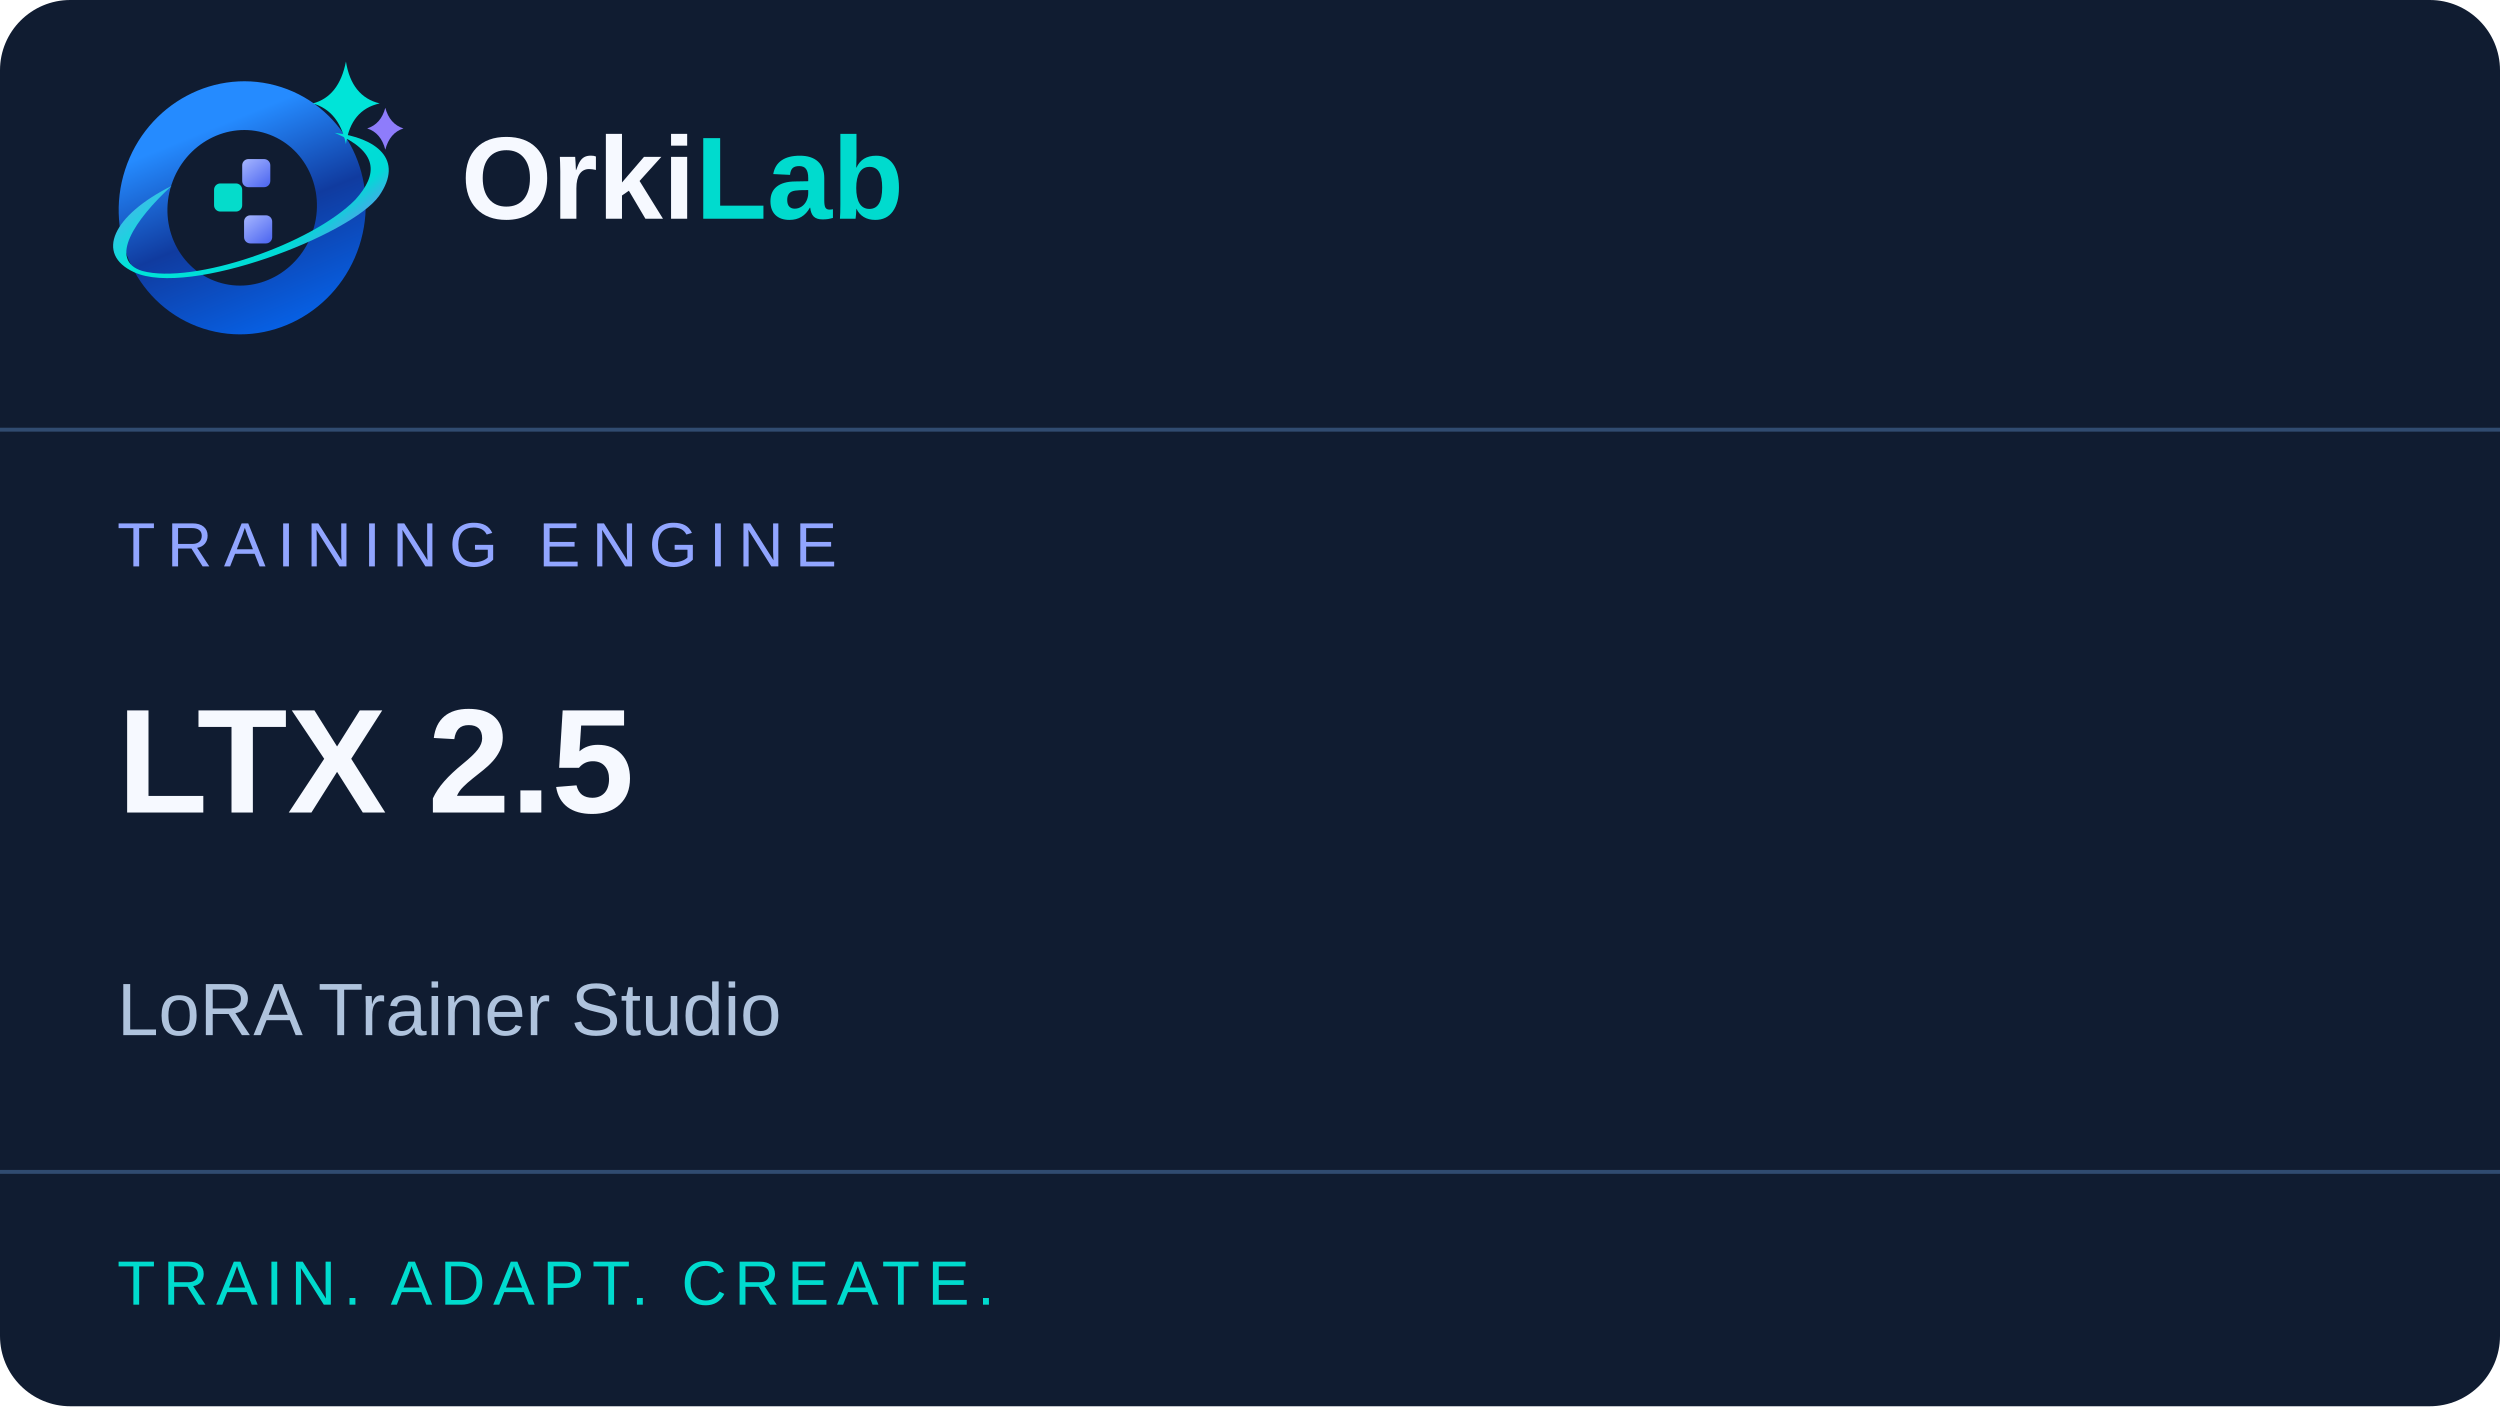
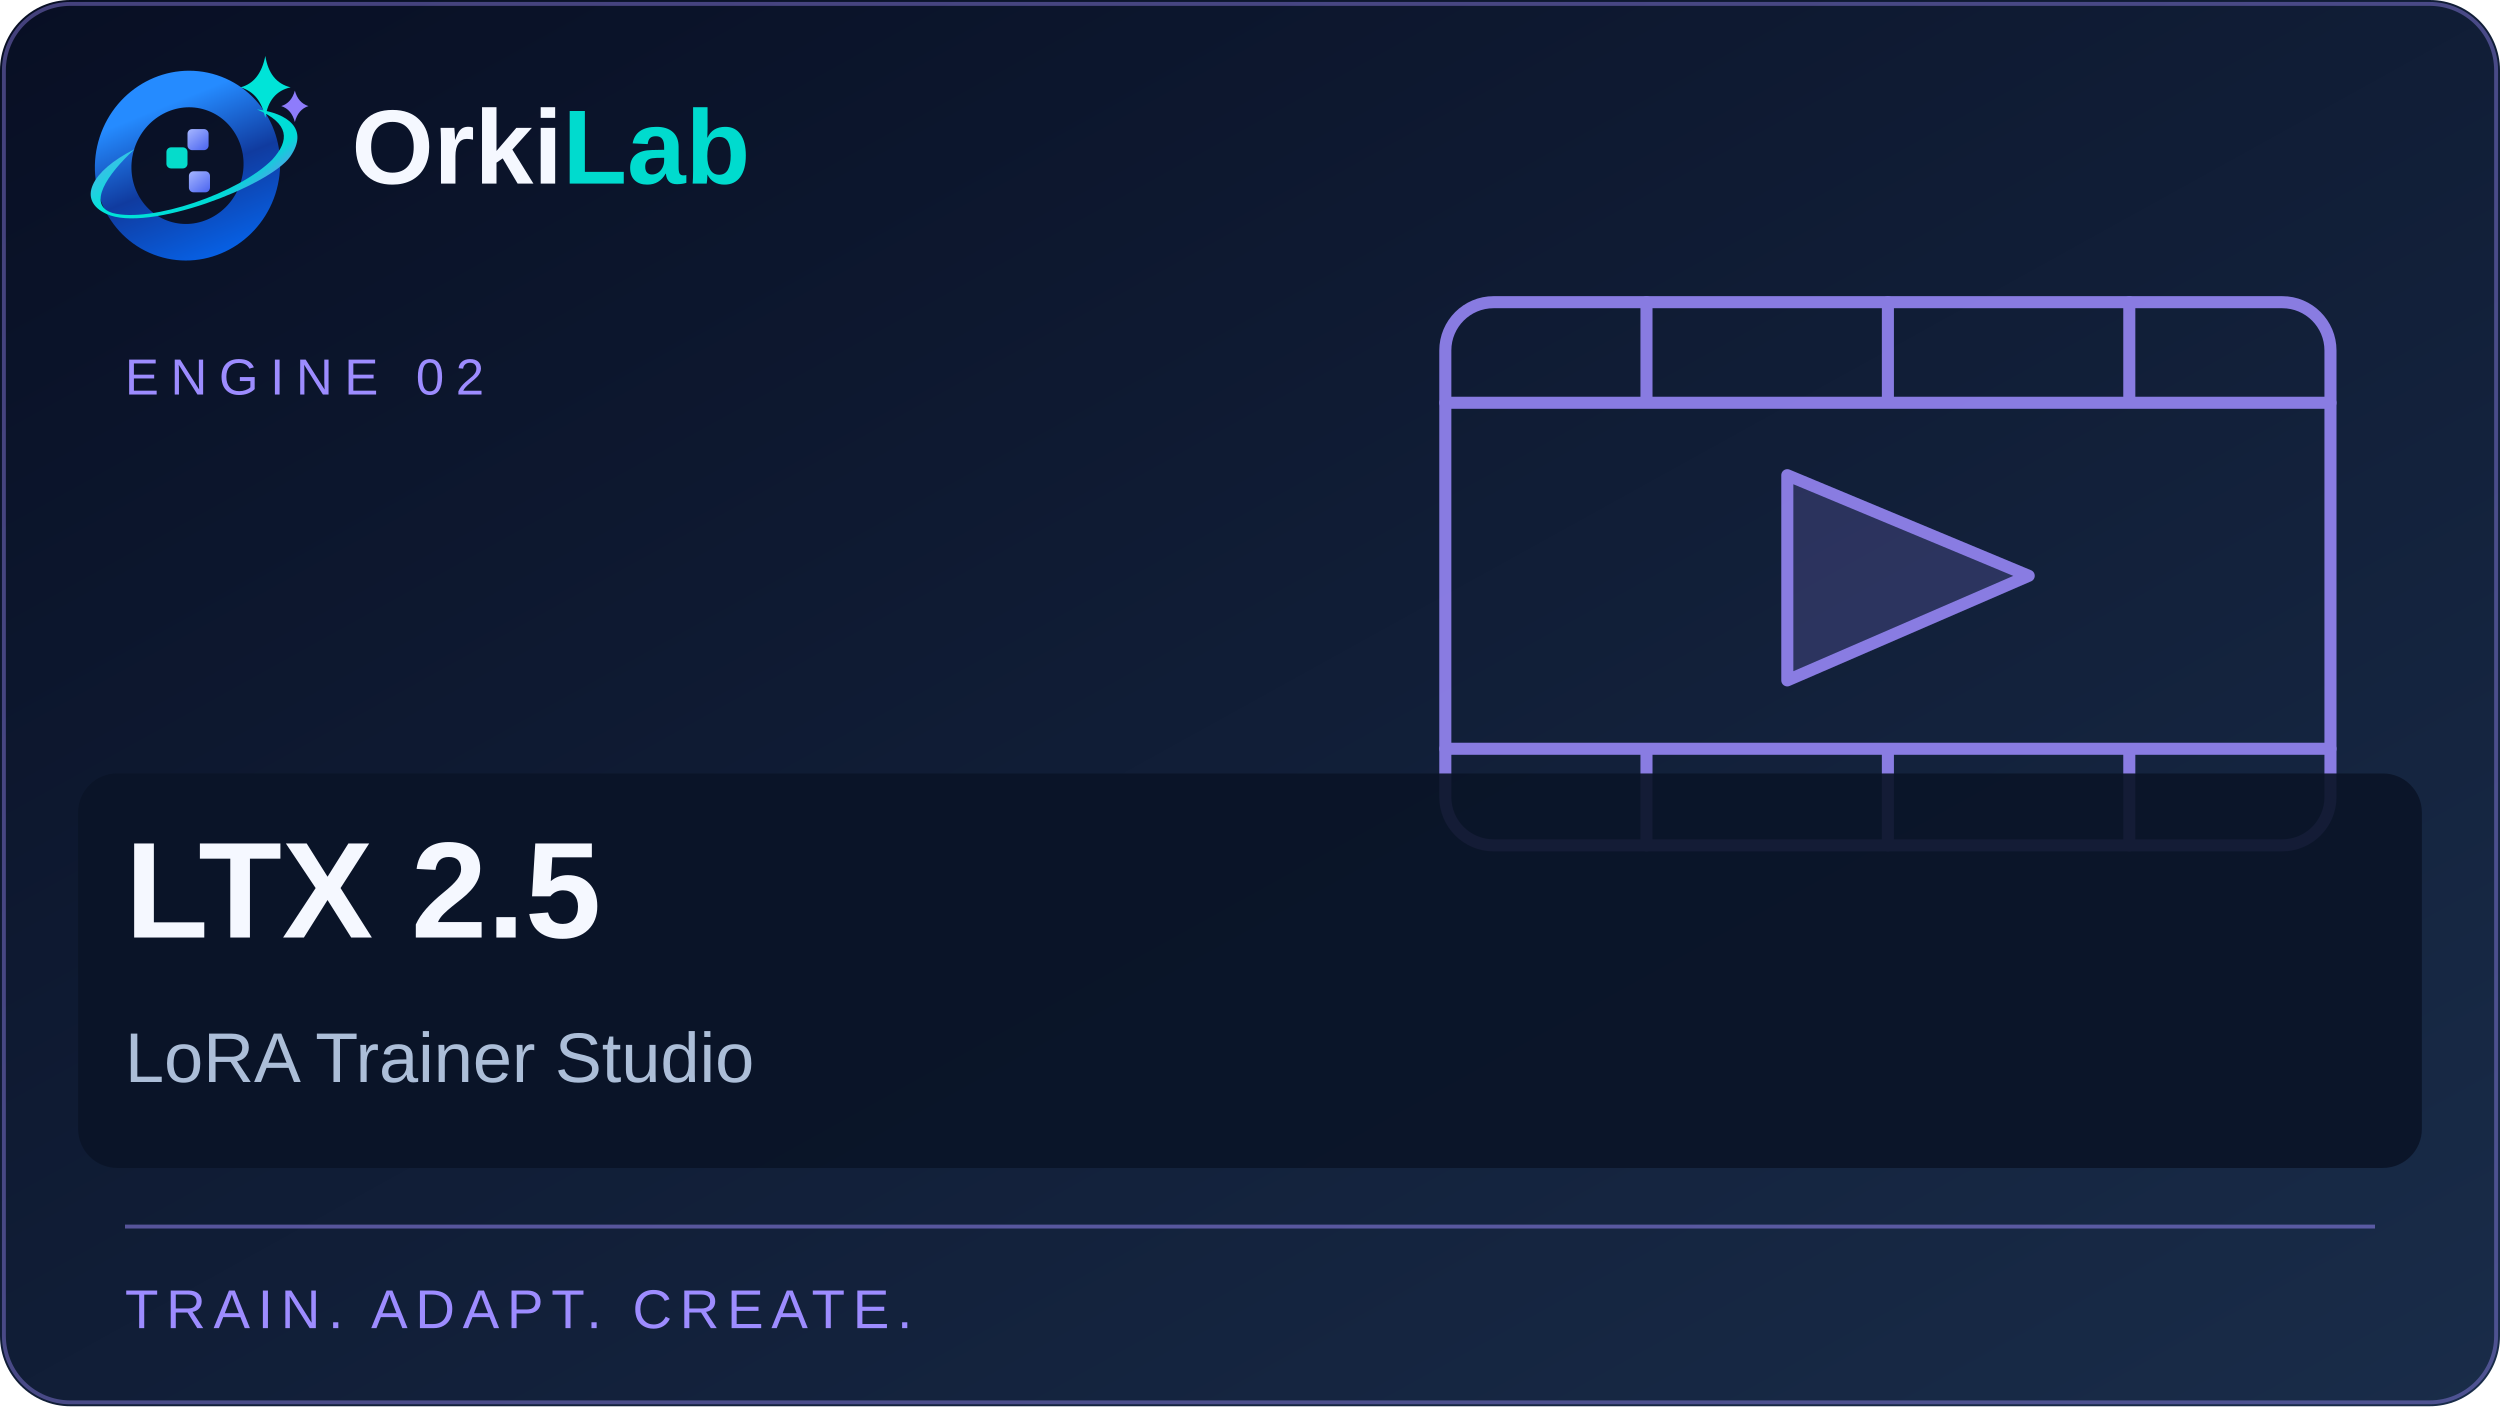
- <svg xmlns="http://www.w3.org/2000/svg" viewBox="0 0 640 360">
-   <rect width="640" height="360" rx="18" fill="#101C31" />
-   <path d="M0 110H640M0 300H640" stroke="#304B70" />
-   <g transform="translate(22 10) scale(.16)">
+ <svg xmlns="http://www.w3.org/2000/svg" width="640" height="360" viewBox="0 0 640 360">
+   <defs>
+     <linearGradient id="panel" x2="1" y2="1">
+       <stop stop-color="#080F24" />
+       <stop offset="1" stop-color="#192C49" />
+     </linearGradient>
+   </defs>
+   <rect width="640" height="360" rx="18" fill="url(#panel)" />
+   <rect x="1" y="1" width="638" height="358" rx="17" fill="none" stroke="#9D8CFF" stroke-opacity=".4" />
+   <g transform="translate(18 10) scale(.12)">
    <defs>
      <linearGradient id="bg" x2="1" y2="1">
        <stop stop-color="#070D25" />
        <stop offset="1" stop-color="#101E3C" />
      </linearGradient>
      <linearGradient id="ring" x1=".2" y1=".2" x2=".85" y2="1">
        <stop stop-color="#258BFF" />
        <stop offset=".48" stop-color="#103B9F" />
        <stop offset="1" stop-color="#075FE2" />
      </linearGradient>
      <linearGradient id="orbit" x2="1" y2=".65">
        <stop stop-color="#9683FF" />
        <stop offset=".46" stop-color="#00E5D8" />
        <stop offset=".8" stop-color="#00DAD6" />
        <stop offset="1" stop-color="#8B79F7" />
      </linearGradient>
      <linearGradient id="tile" x2=".8" y2="1">
        <stop stop-color="#A6B6FF" />
        <stop offset="1" stop-color="#526BF1" />
      </linearGradient>
      <pattern id="grid" width="40" height="40" patternUnits="userSpaceOnUse">
        <path d="M40 0H0V40" stroke="#8FB7E0" stroke-opacity=".055" fill="none" />
      </pattern>
    </defs>
    <g>
      <ellipse cx="250" cy="270" rx="158" ry="164" transform="rotate(18 250 270)" fill="none" stroke="url(#ring)" stroke-width="78" />
      <rect x="250" y="192" width="45" height="45" rx="10" fill="url(#tile)" />
      <rect x="205" y="231" width="45" height="45" rx="10" fill="#05DCCB" />
      <rect x="253" y="282" width="45" height="45" rx="10" fill="url(#tile)" />
      <path d="M137 235C43 282 14 344 77 373C165 414 425 313 469 251C510 192 464 158 398 150C468 180 468 216 431 257C361 328 172 393 90 371C35 354 78 289 137 235Z" fill="url(#orbit)" />
      <path d="M416 36Q425 92 470 103Q424 113 416 168Q405 115 363 103Q405 92 416 36Z" fill="#00E4D8" />
      <path d="M479 110Q486 136 508 143Q486 150 479 177Q472 150 450 143Q472 136 479 110Z" fill="#8E7CFB" />
    </g>
  </g>
-   <text x="118" y="56" font-family="Arial,sans-serif" font-size="30" font-weight="bold" fill="#F6F9FF">Orki<tspan fill="#00DBCE">Lab</tspan>
+   <text x="90" y="47" fill="#F5F8FF" font-family="Arial,sans-serif" font-size="27" font-weight="bold">Orki<tspan fill="#00DBCE">Lab</tspan>
  </text>
-   <g font-family="Arial,sans-serif">
-     <text x="30" y="145" font-size="16" letter-spacing="3" fill="#91A5FF">TRAINING ENGINE</text>
-     <text x="30" y="208" font-size="38" font-weight="bold" fill="#F6F9FF">LTX 2.5</text>
-     <text x="30" y="265" font-size="19" fill="#AFC3DD">LoRA Trainer Studio</text>
-     <text x="30" y="334" font-size="16" letter-spacing="2" fill="#00DBCE">TRAIN. ADAPT. CREATE.</text>
+   <text x="32" y="101" fill="#9D8CFF" font-family="Arial,sans-serif" font-size="13" letter-spacing="3">ENGINE 02</text>
+   <g transform="translate(370 65) scale(1.03)" opacity=".85">
+     <g stroke="#9D8CFF" stroke-width="3" fill="none" stroke-linecap="round" stroke-linejoin="round">
+       <rect x="0" y="12" width="220" height="135" rx="12" />
+       <path d="M0 37H220M0 123H220M50 12V37M110 12V37M170 12V37M50 123V147M110 123V147M170 123V147" />
+       <path d="M85 55L145 80L85 106Z" fill="#9D8CFF" fill-opacity=".22" />
+     </g>
  </g>
+   <rect x="20" y="198" width="600" height="101" rx="10" fill="#0A1428" fill-opacity=".92" />
+   <text x="32" y="240" fill="#F5F8FF" font-family="Arial,sans-serif" font-size="35" font-weight="bold">LTX 2.5</text>
+   <text x="32" y="277" fill="#ACBED8" font-family="Arial,sans-serif" font-size="18">LoRA Trainer Studio</text>
+   <path d="M32 314H608" stroke="#9D8CFF" opacity=".5" />
+   <text x="32" y="340" fill="#9D8CFF" font-family="Arial,sans-serif" font-size="14" letter-spacing="2">TRAIN. ADAPT. CREATE.</text>
</svg>
